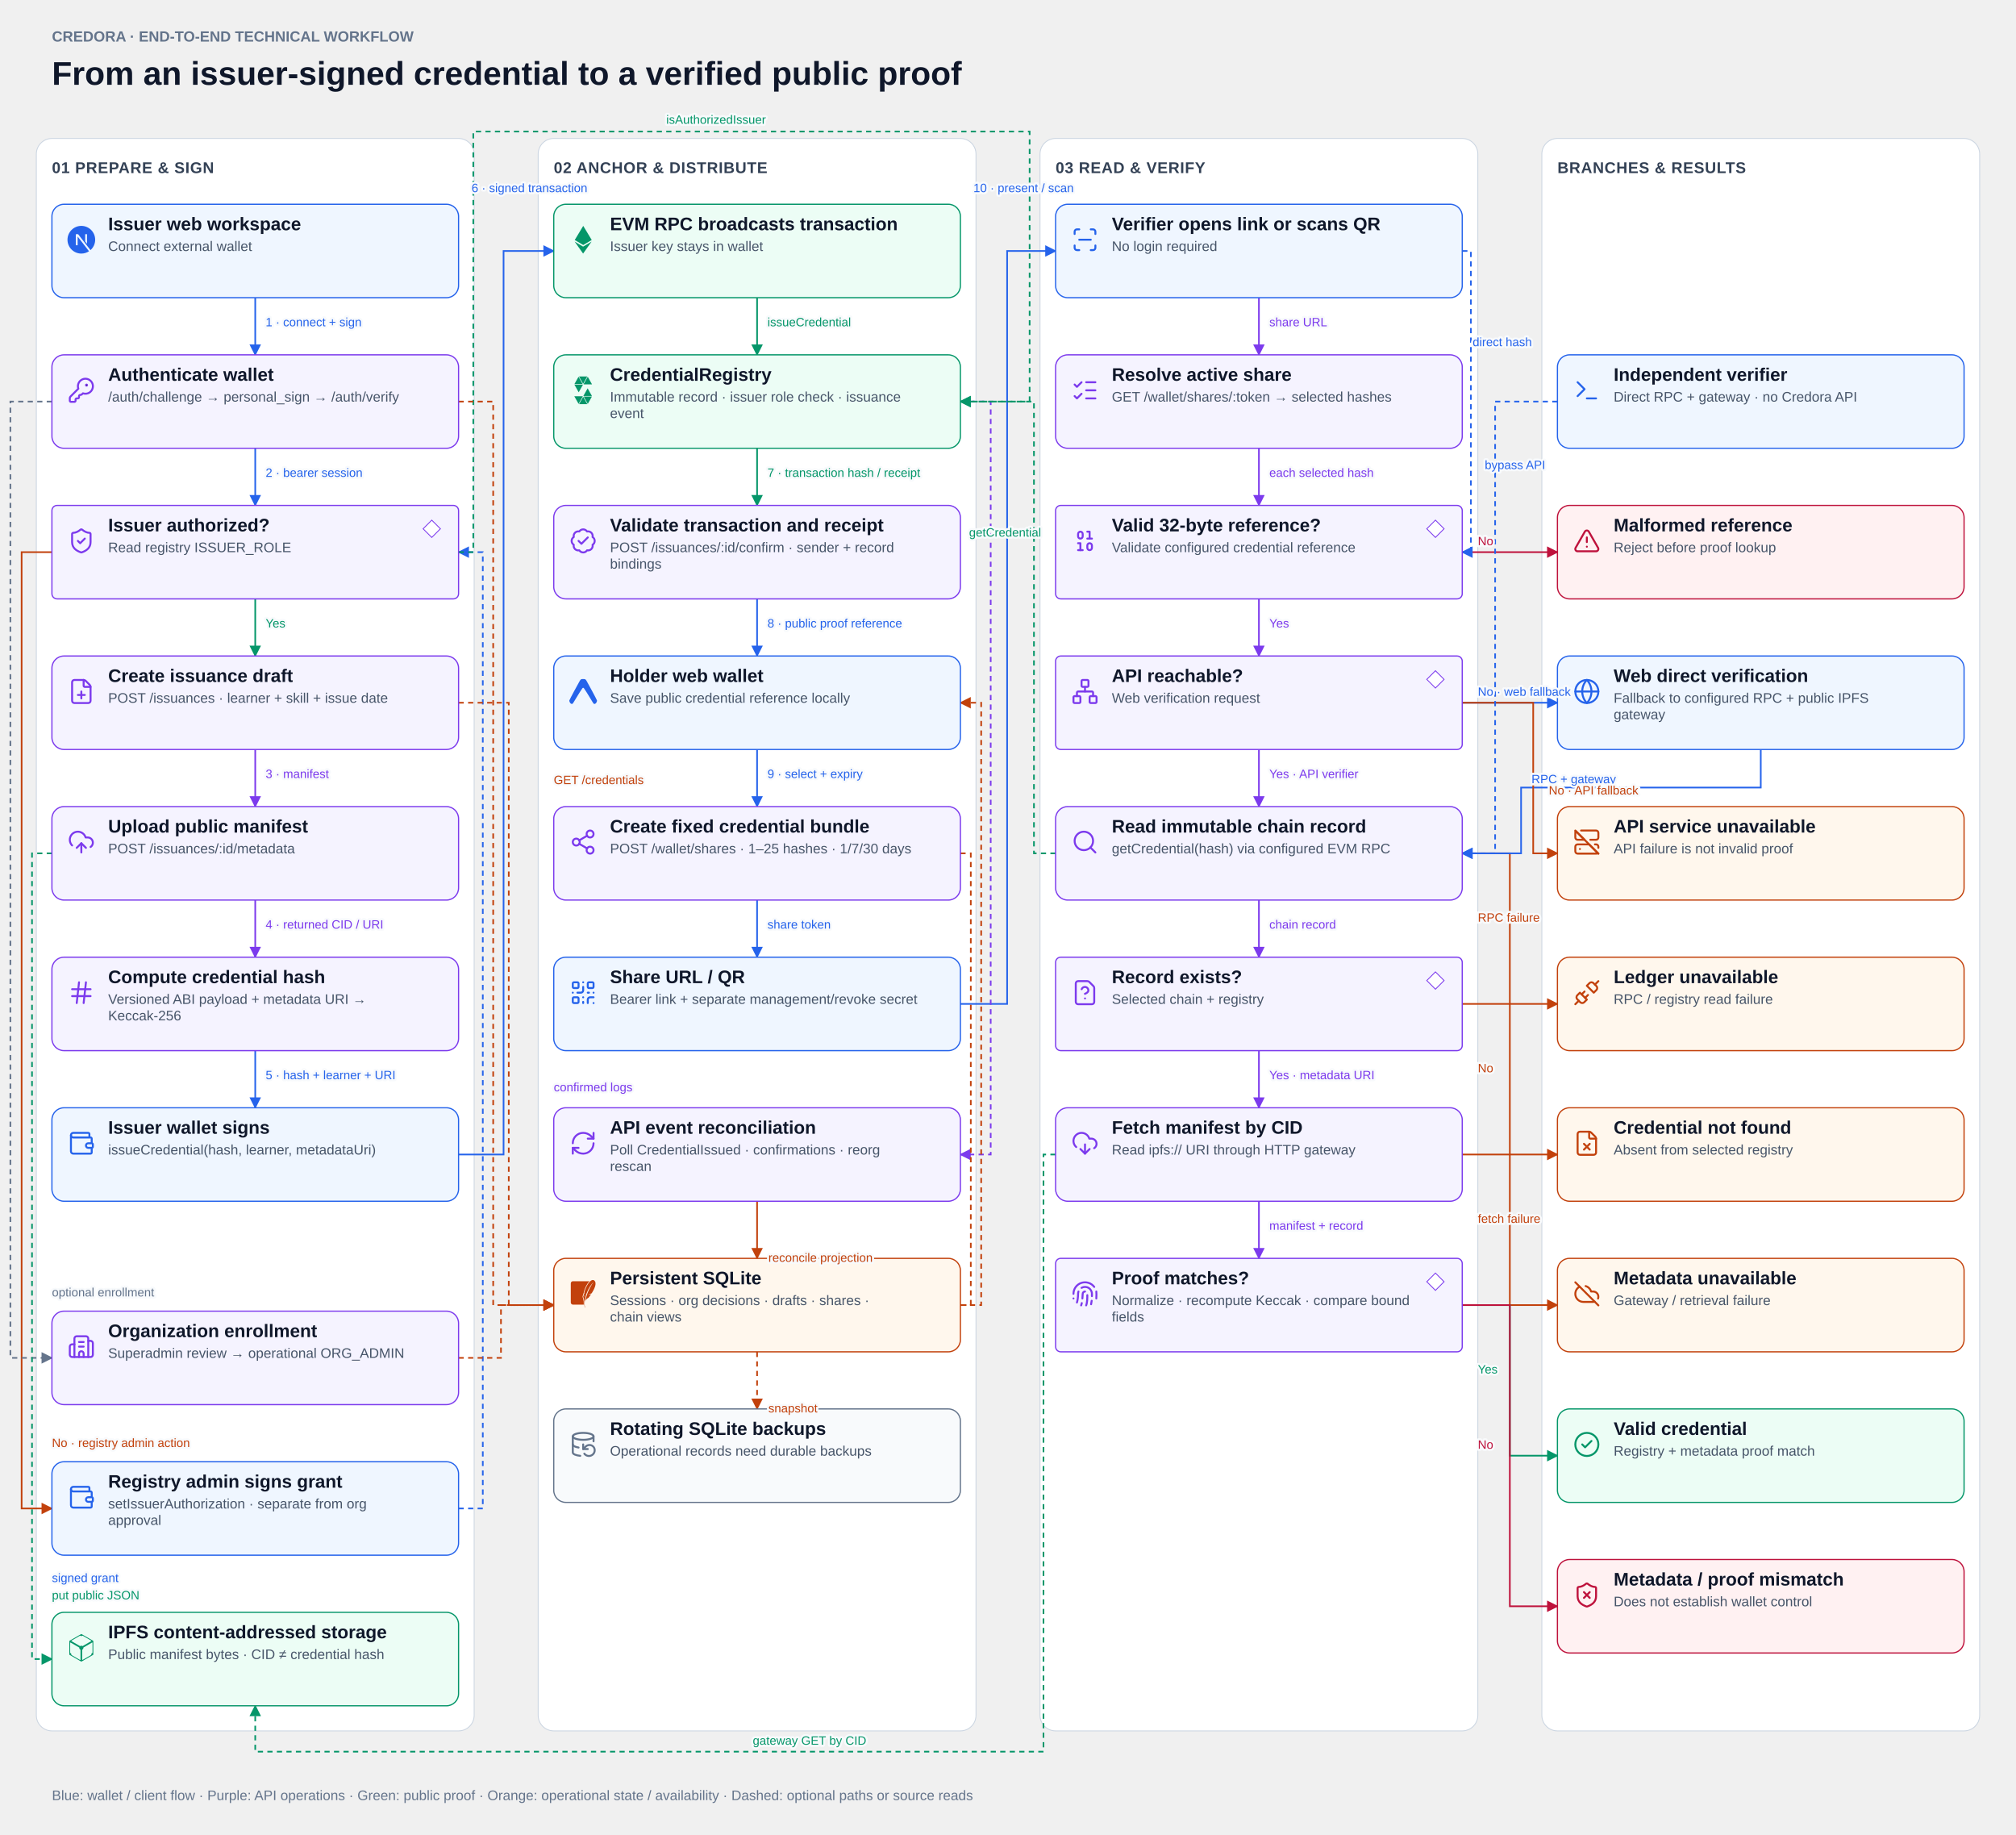
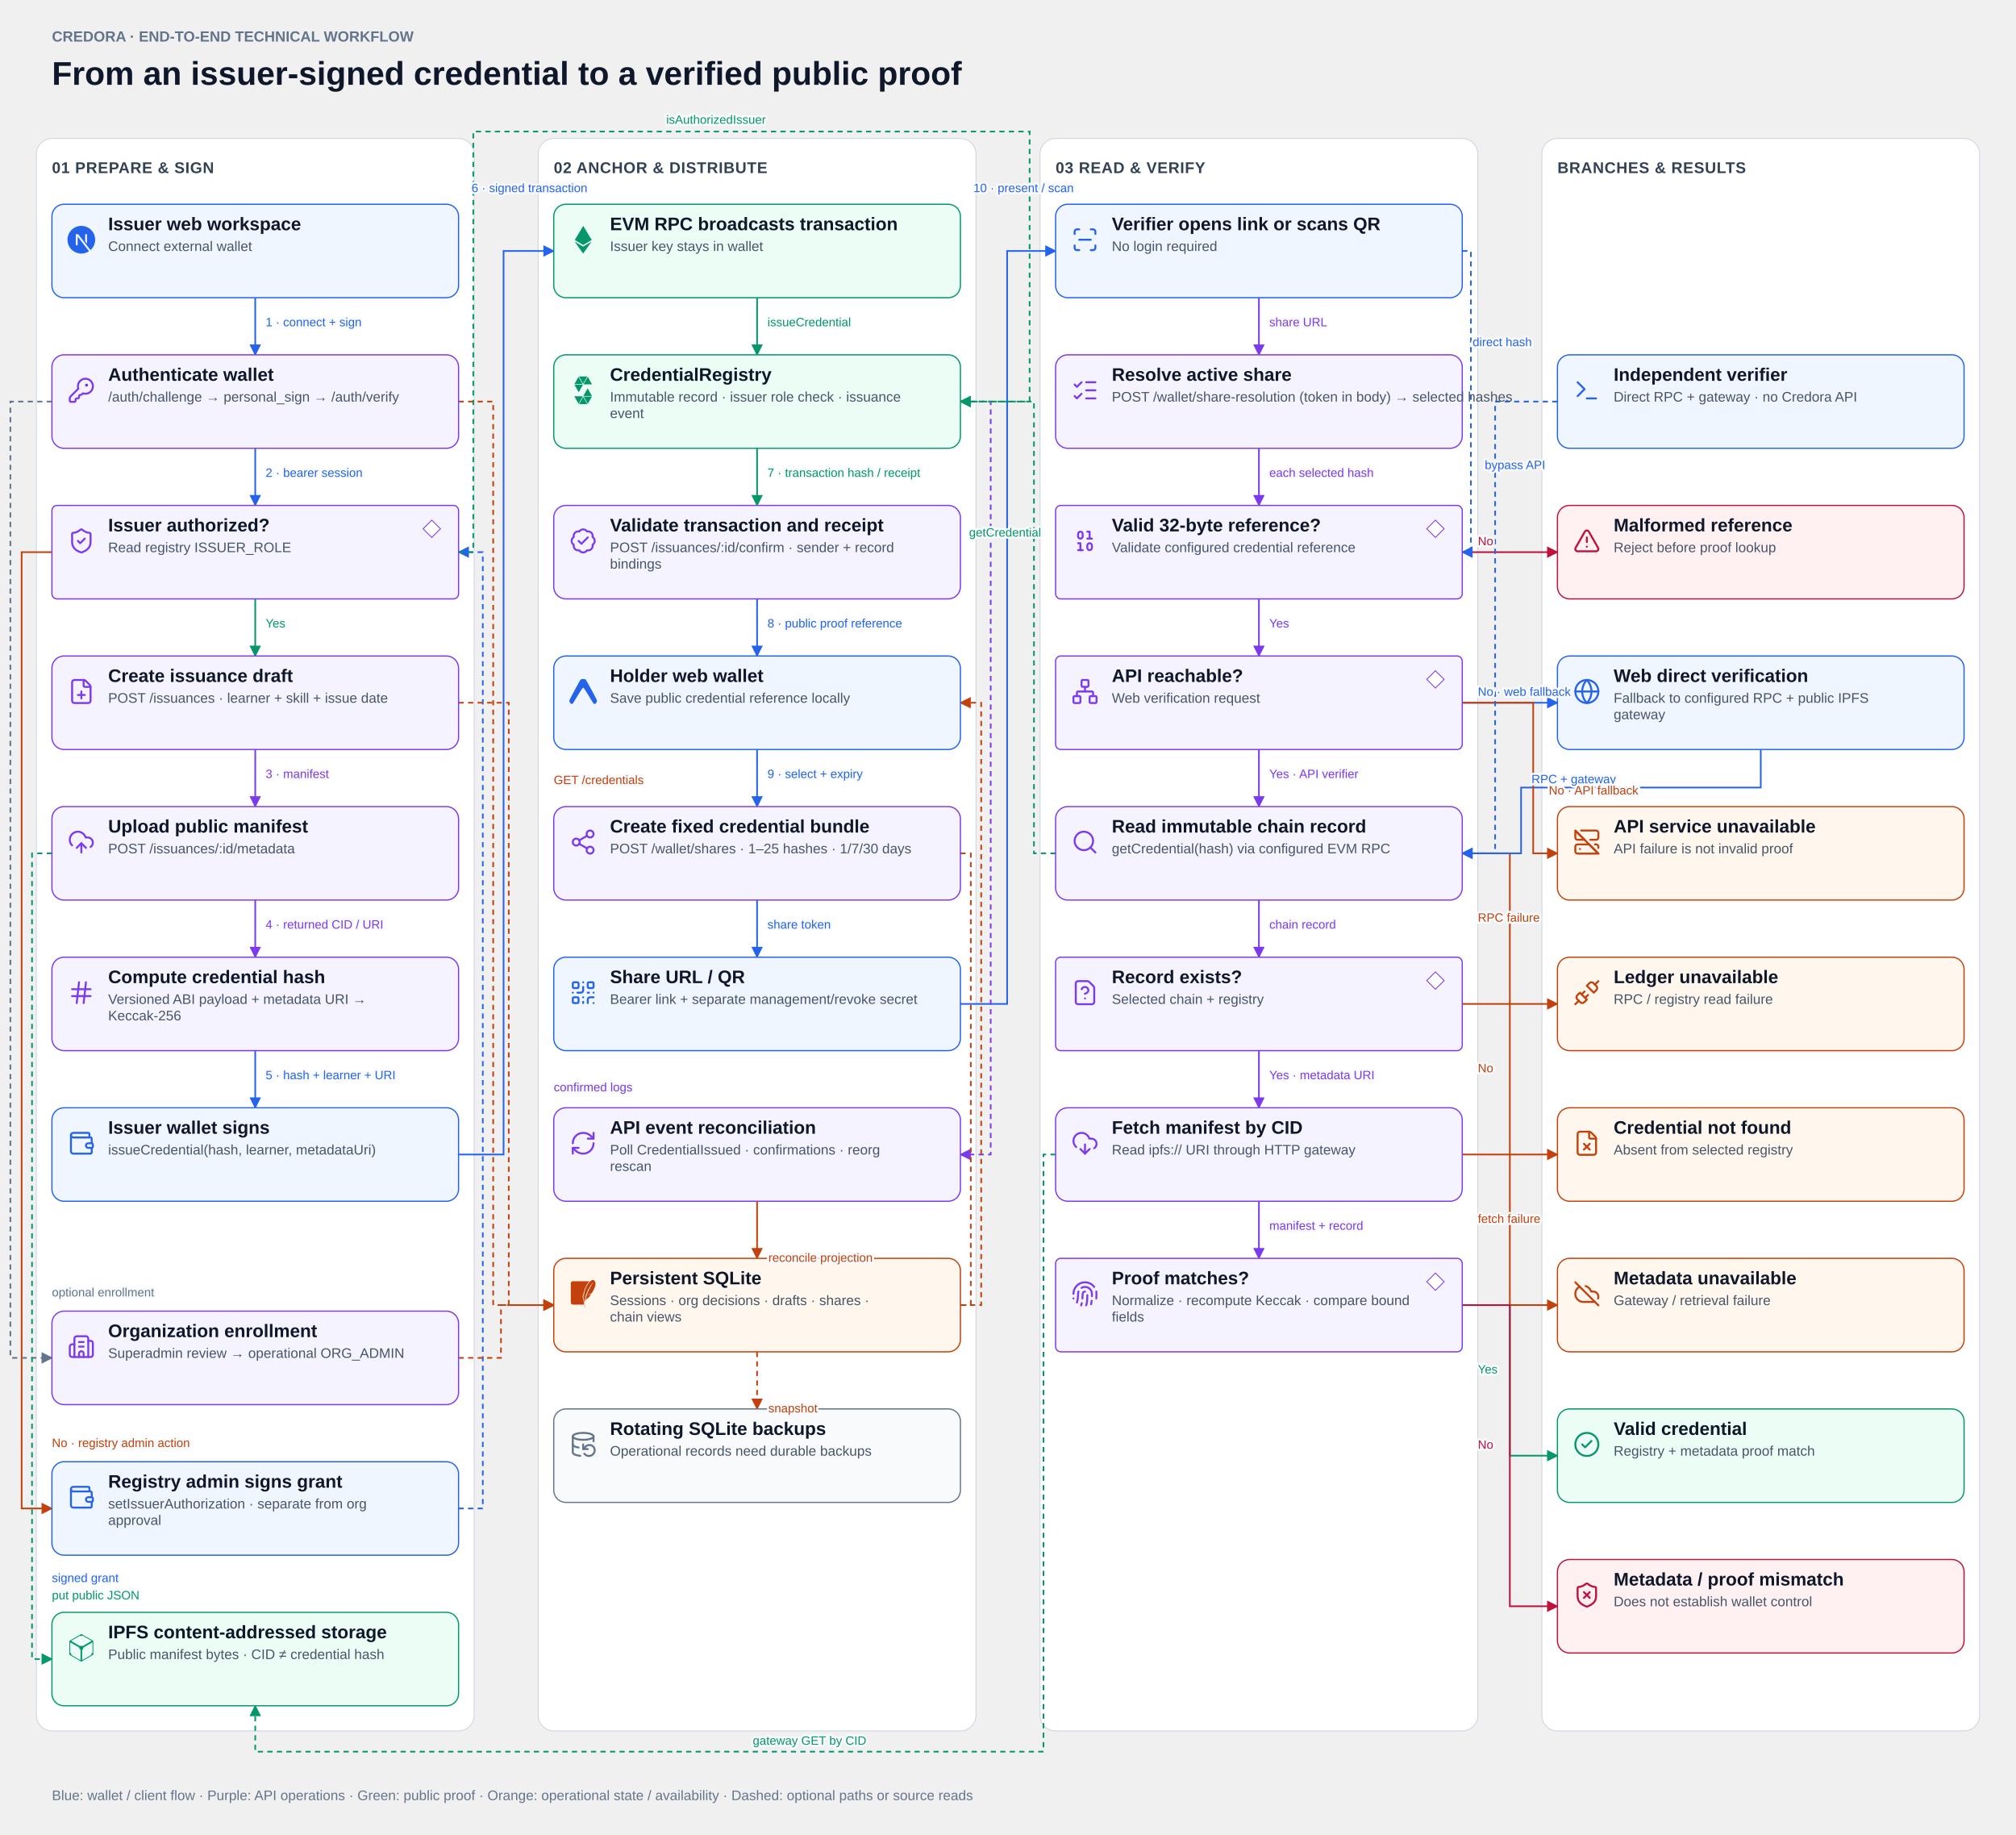
<svg xmlns="http://www.w3.org/2000/svg" width="2330" height="2120" viewBox="0 0 2330 2120">
  <defs>
    <marker id="arrow-blue" viewBox="0 0 10 10" refX="9" refY="5" markerWidth="7" markerHeight="7" orient="auto-start-reverse">
      <path d="M 0 0 L 10 5 L 0 10 z" fill="#2563EB" />
    </marker>
    <marker id="arrow-purple" viewBox="0 0 10 10" refX="9" refY="5" markerWidth="7" markerHeight="7" orient="auto-start-reverse">
      <path d="M 0 0 L 10 5 L 0 10 z" fill="#7C3AED" />
    </marker>
    <marker id="arrow-green" viewBox="0 0 10 10" refX="9" refY="5" markerWidth="7" markerHeight="7" orient="auto-start-reverse">
      <path d="M 0 0 L 10 5 L 0 10 z" fill="#059669" />
    </marker>
    <marker id="arrow-orange" viewBox="0 0 10 10" refX="9" refY="5" markerWidth="7" markerHeight="7" orient="auto-start-reverse">
      <path d="M 0 0 L 10 5 L 0 10 z" fill="#C2410C" />
    </marker>
    <marker id="arrow-red" viewBox="0 0 10 10" refX="9" refY="5" markerWidth="7" markerHeight="7" orient="auto-start-reverse">
      <path d="M 0 0 L 10 5 L 0 10 z" fill="#BE123C" />
    </marker>
    <marker id="arrow-gray" viewBox="0 0 10 10" refX="9" refY="5" markerWidth="7" markerHeight="7" orient="auto-start-reverse">
      <path d="M 0 0 L 10 5 L 0 10 z" fill="#64748B" />
    </marker>
  </defs>
  <style>text{font-family:Arial,sans-serif} .edge-label{font-size:14px;paint-order:stroke;stroke:#F8FAFC;stroke-width:5px;stroke-linejoin:round} .title{font-size:21px;font-weight:700;fill:#0F172A} .body{font-size:16px;fill:#475569} .stage{font-size:18px;font-weight:700;letter-spacing:.6px}</style>
  <text x="60" y="48" font-size="17" font-weight="700" fill="#64748B">CREDORA · END-TO-END TECHNICAL WORKFLOW</text>
  <text x="60" y="98" font-size="38" font-weight="700" fill="#0F172A">From an issuer-signed credential to a verified public proof</text>
  <rect x="42" y="160" width="506" height="1840" rx="18" fill="white" stroke="#CBD5E1" />
  <text x="60" y="200" class="stage" fill="#334155">01 PREPARE &amp; SIGN</text>
  <rect x="622" y="160" width="506" height="1840" rx="18" fill="white" stroke="#CBD5E1" />
  <text x="640" y="200" class="stage" fill="#334155">02 ANCHOR &amp; DISTRIBUTE</text>
  <rect x="1202" y="160" width="506" height="1840" rx="18" fill="white" stroke="#CBD5E1" />
  <text x="1220" y="200" class="stage" fill="#334155">03 READ &amp; VERIFY</text>
  <rect x="1782" y="160" width="506" height="1840" rx="18" fill="white" stroke="#CBD5E1" />
  <text x="1800" y="200" class="stage" fill="#334155"> BRANCHES &amp; RESULTS</text>
  <path d="M 295 344 L 295 410" fill="none" stroke="#2563EB" stroke-width="1.9" marker-end="url(#arrow-blue)" />
  <path d="M 295 518 L 295 584" fill="none" stroke="#2563EB" stroke-width="1.9" marker-end="url(#arrow-blue)" />
  <path d="M 295 692 L 295 758" fill="none" stroke="#059669" stroke-width="1.9" marker-end="url(#arrow-green)" />
  <path d="M 295 866 L 295 932" fill="none" stroke="#7C3AED" stroke-width="1.9" marker-end="url(#arrow-purple)" />
  <path d="M 295 1040 L 295 1106" fill="none" stroke="#7C3AED" stroke-width="1.9" marker-end="url(#arrow-purple)" />
  <path d="M 295 1214 L 295 1280" fill="none" stroke="#2563EB" stroke-width="1.9" marker-end="url(#arrow-blue)" />
  <path d="M 875 344 L 875 410" fill="none" stroke="#059669" stroke-width="1.9" marker-end="url(#arrow-green)" />
  <path d="M 875 518 L 875 584" fill="none" stroke="#059669" stroke-width="1.9" marker-end="url(#arrow-green)" />
  <path d="M 875 692 L 875 758" fill="none" stroke="#2563EB" stroke-width="1.9" marker-end="url(#arrow-blue)" />
  <path d="M 875 866 L 875 932" fill="none" stroke="#2563EB" stroke-width="1.9" marker-end="url(#arrow-blue)" />
  <path d="M 875 1040 L 875 1106" fill="none" stroke="#2563EB" stroke-width="1.9" marker-end="url(#arrow-blue)" />
  <path d="M 1455 344 L 1455 410" fill="none" stroke="#7C3AED" stroke-width="1.9" marker-end="url(#arrow-purple)" />
  <path d="M 1455 518 L 1455 584" fill="none" stroke="#7C3AED" stroke-width="1.9" marker-end="url(#arrow-purple)" />
  <path d="M 1455 692 L 1455 758" fill="none" stroke="#7C3AED" stroke-width="1.9" marker-end="url(#arrow-purple)" />
  <path d="M 1455 866 L 1455 932" fill="none" stroke="#7C3AED" stroke-width="1.9" marker-end="url(#arrow-purple)" />
  <path d="M 1455 1040 L 1455 1106" fill="none" stroke="#7C3AED" stroke-width="1.9" marker-end="url(#arrow-purple)" />
  <path d="M 1455 1214 L 1455 1280" fill="none" stroke="#7C3AED" stroke-width="1.9" marker-end="url(#arrow-purple)" />
  <path d="M 1455 1388 L 1455 1454" fill="none" stroke="#7C3AED" stroke-width="1.9" marker-end="url(#arrow-purple)" />
  <path d="M 530 1334 L 582 1334 L 582 290 L 640 290" fill="none" stroke="#2563EB" stroke-width="1.9" marker-end="url(#arrow-blue)" />
  <path d="M 1110 1160 L 1164 1160 L 1164 290 L 1220 290" fill="none" stroke="#2563EB" stroke-width="1.9" marker-end="url(#arrow-blue)" />
  <path d="M 1690 638 L 1745 638 L 1745 638 L 1800 638" fill="none" stroke="#BE123C" stroke-width="1.9" marker-end="url(#arrow-red)" />
  <path d="M 1690 812 L 1745 812 L 1745 812 L 1800 812" fill="none" stroke="#2563EB" stroke-width="1.9" marker-end="url(#arrow-blue)" />
  <path d="M 1690 986 L 1745 986 L 1745 1160 L 1800 1160" fill="none" stroke="#C2410C" stroke-width="1.9" marker-end="url(#arrow-orange)" />
  <path d="M 1690 1160 L 1745 1160 L 1745 1334 L 1800 1334" fill="none" stroke="#C2410C" stroke-width="1.9" marker-end="url(#arrow-orange)" />
  <path d="M 1690 1334 L 1745 1334 L 1745 1508 L 1800 1508" fill="none" stroke="#C2410C" stroke-width="1.9" marker-end="url(#arrow-orange)" />
  <path d="M 1690 1508 L 1745 1508 L 1745 1682 L 1800 1682" fill="none" stroke="#059669" stroke-width="1.9" marker-end="url(#arrow-green)" />
  <path d="M 1690 1508 L 1745 1508 L 1745 1856 L 1800 1856" fill="none" stroke="#BE123C" stroke-width="1.9" marker-end="url(#arrow-red)" />
  <path d="M 2035 866 L 2035 910 L 1758 910 L 1758 986 L 1690 986" fill="none" stroke="#2563EB" stroke-width="1.9" marker-end="url(#arrow-blue)" />
  <path d="M 1690 812 L 1772 812 L 1772 986 L 1800 986" fill="none" stroke="#C2410C" stroke-width="1.9" marker-end="url(#arrow-orange)" />
  <path d="M 1800 464 L 1728 464 L 1728 986 L 1690 986" fill="none" stroke="#2563EB" stroke-width="1.9" stroke-dasharray="6 5" marker-end="url(#arrow-blue)" />
  <path d="M 1690 290 L 1700 290 L 1700 638 L 1690 638" fill="none" stroke="#2563EB" stroke-width="1.9" stroke-dasharray="6 5" marker-end="url(#arrow-blue)" />
  <path d="M 60 638 L 25 638 L 25 1743 L 60 1743" fill="none" stroke="#C2410C" stroke-width="1.9" marker-end="url(#arrow-orange)" />
  <path d="M 530 1743 L 558 1743 L 558 638 L 530 638" fill="none" stroke="#2563EB" stroke-width="1.9" stroke-dasharray="6 5" marker-end="url(#arrow-blue)" />
  <path d="M 60 464 L 12 464 L 12 1569 L 60 1569" fill="none" stroke="#64748B" stroke-width="1.9" stroke-dasharray="6 5" marker-end="url(#arrow-gray)" />
  <path d="M 1110 464 L 1145 464 L 1145 1334 L 1110 1334" fill="none" stroke="#7C3AED" stroke-width="1.9" stroke-dasharray="6 5" marker-end="url(#arrow-purple)" />
  <path d="M 875 1388 L 875 1454" fill="none" stroke="#C2410C" stroke-width="1.9" marker-end="url(#arrow-orange)" />
  <path d="M 875 1562 L 875 1628" fill="none" stroke="#C2410C" stroke-width="1.9" stroke-dasharray="6 5" marker-end="url(#arrow-orange)" />
  <path d="M 1110 1508 L 1134 1508 L 1134 812 L 1110 812" fill="none" stroke="#C2410C" stroke-width="1.9" stroke-dasharray="6 5" marker-end="url(#arrow-orange)" />
  <path d="M 1220 986 L 1195 986 L 1195 464 L 1110 464" fill="none" stroke="#059669" stroke-width="1.9" stroke-dasharray="6 5" marker-end="url(#arrow-green)" />
  <path d="M 530 638 L 547 638 L 547 152 L 1190 152 L 1190 464 L 1110 464" fill="none" stroke="#059669" stroke-width="1.9" stroke-dasharray="6 5" marker-end="url(#arrow-green)" />
  <path d="M 60 986 L 37 986 L 37 1917 L 60 1917" fill="none" stroke="#059669" stroke-width="1.9" stroke-dasharray="6 5" marker-end="url(#arrow-green)" />
  <path d="M 1220 1334 L 1206 1334 L 1206 2024 L 295 2024 L 295 1971" fill="none" stroke="#059669" stroke-width="1.9" stroke-dasharray="6 5" marker-end="url(#arrow-green)" />
  <path d="M 530 464 L 570 464 L 570 1508 L 640 1508" fill="none" stroke="#C2410C" stroke-width="1.9" stroke-dasharray="6 5" marker-end="url(#arrow-orange)" />
  <path d="M 530 1569 L 579 1569 L 579 1508 L 640 1508" fill="none" stroke="#C2410C" stroke-width="1.9" stroke-dasharray="6 5" marker-end="url(#arrow-orange)" />
  <path d="M 530 812 L 588 812 L 588 1508 L 640 1508" fill="none" stroke="#C2410C" stroke-width="1.9" stroke-dasharray="6 5" marker-end="url(#arrow-orange)" />
  <path d="M 1110 986 L 1122 986 L 1122 1508 L 640 1508" fill="none" stroke="#C2410C" stroke-width="1.9" stroke-dasharray="6 5" marker-end="url(#arrow-orange)" />
  <rect x="60" y="236" width="470" height="108" rx="14" fill="#EFF6FF" stroke="#2563EB" stroke-width="1.4" />
  <svg x="78" y="261" width="32" height="32" viewBox="0 0 24 24" fill="none" stroke="#2563EB" stroke-width="1.7" stroke-linecap="round" stroke-linejoin="round">
    <path d="M18.665 21.978C16.758 23.255 14.465 24 12 24 5.377 24 0 18.623 0 12S5.377 0 12 0s12 5.377 12 12c0 3.583-1.574 6.801-4.067 9.001L9.219 7.2H7.2v9.596h1.615V9.251l9.85 12.727Zm-3.332-8.533 1.6 2.061V7.2h-1.6v6.245Z" fill="#2563EB" stroke="none" />
  </svg>
  <text x="125" y="266" class="title">Issuer web workspace</text>
  <text x="125" y="290" class="body">Connect external wallet</text>
  <rect x="60" y="410" width="470" height="108" rx="14" fill="#F5F3FF" stroke="#7C3AED" stroke-width="1.4" />
  <svg x="78" y="435" width="32" height="32" viewBox="0 0 24 24" fill="none" stroke="#7C3AED" stroke-width="1.7" stroke-linecap="round" stroke-linejoin="round">
    <path d="M2.586 17.414A2 2 0 0 0 2 18.828V21a1 1 0 0 0 1 1h3a1 1 0 0 0 1-1v-1a1 1 0 0 1 1-1h1a1 1 0 0 0 1-1v-1a1 1 0 0 1 1-1h.172a2 2 0 0 0 1.414-.586l.814-.814a6.5 6.5 0 1 0-4-4z" />
    <circle cx="16.5" cy="7.5" r=".5" fill="currentColor" />
  </svg>
  <text x="125" y="440" class="title">Authenticate wallet</text>
  <text x="125" y="464" class="body">/auth/challenge → personal_sign → /auth/verify</text>
  <rect x="60" y="1515" width="470" height="108" rx="14" fill="#F5F3FF" stroke="#7C3AED" stroke-width="1.4" />
  <svg x="78" y="1540" width="32" height="32" viewBox="0 0 24 24" fill="none" stroke="#7C3AED" stroke-width="1.7" stroke-linecap="round" stroke-linejoin="round">
    <path d="M10 12h4" />
    <path d="M10 8h4" />
    <path d="M14 21v-3a2 2 0 0 0-4 0v3" />
    <path d="M6 10H4a2 2 0 0 0-2 2v7a2 2 0 0 0 2 2h16a2 2 0 0 0 2-2V9a2 2 0 0 0-2-2h-2" />
    <path d="M6 21V5a2 2 0 0 1 2-2h8a2 2 0 0 1 2 2v16" />
  </svg>
  <text x="125" y="1545" class="title">Organization enrollment</text>
  <text x="125" y="1569" class="body">Superadmin review → operational ORG_ADMIN</text>
  <rect x="60" y="584" width="470" height="108" rx="6" fill="#F5F3FF" stroke="#7C3AED" stroke-width="1.4" />
  <path d="M 499 601 l 10 10 l -10 10 l -10 -10 z" fill="white" stroke="#7C3AED" />
  <svg x="78" y="609" width="32" height="32" viewBox="0 0 24 24" fill="none" stroke="#7C3AED" stroke-width="1.7" stroke-linecap="round" stroke-linejoin="round">
    <path d="M20 13c0 5-3.5 7.5-7.66 8.95a1 1 0 0 1-.67-.01C7.5 20.5 4 18 4 13V6a1 1 0 0 1 1-1c2 0 4.5-1.2 6.24-2.72a1.17 1.17 0 0 1 1.52 0C14.51 3.81 17 5 19 5a1 1 0 0 1 1 1z" />
    <path d="m9 12 2 2 4-4" />
  </svg>
  <text x="125" y="614" class="title">Issuer authorized?</text>
  <text x="125" y="638" class="body">Read registry ISSUER_ROLE</text>
  <rect x="60" y="1689" width="470" height="108" rx="14" fill="#EFF6FF" stroke="#2563EB" stroke-width="1.4" />
  <svg x="78" y="1714" width="32" height="32" viewBox="0 0 24 24" fill="none" stroke="#2563EB" stroke-width="1.7" stroke-linecap="round" stroke-linejoin="round">
    <path d="M19 7V4a1 1 0 0 0-1-1H5a2 2 0 0 0 0 4h15a1 1 0 0 1 1 1v4h-3a2 2 0 0 0 0 4h3a1 1 0 0 0 1-1v-2a1 1 0 0 0-1-1" />
    <path d="M3 5v14a2 2 0 0 0 2 2h15a1 1 0 0 0 1-1v-4" />
  </svg>
  <text x="125" y="1719" class="title">Registry admin signs grant</text>
  <text x="125" y="1743" class="body">setIssuerAuthorization · separate from org</text>
  <text x="125" y="1762" class="body">approval</text>
  <rect x="60" y="758" width="470" height="108" rx="14" fill="#F5F3FF" stroke="#7C3AED" stroke-width="1.4" />
  <svg x="78" y="783" width="32" height="32" viewBox="0 0 24 24" fill="none" stroke="#7C3AED" stroke-width="1.7" stroke-linecap="round" stroke-linejoin="round">
    <path d="M6 22a2 2 0 0 1-2-2V4a2 2 0 0 1 2-2h8a2.4 2.4 0 0 1 1.704.706l3.588 3.588A2.4 2.4 0 0 1 20 8v12a2 2 0 0 1-2 2z" />
    <path d="M14 2v5a1 1 0 0 0 1 1h5" />
    <path d="M9 15h6" />
    <path d="M12 18v-6" />
  </svg>
  <text x="125" y="788" class="title">Create issuance draft</text>
  <text x="125" y="812" class="body">POST /issuances · learner + skill + issue date</text>
  <rect x="60" y="932" width="470" height="108" rx="14" fill="#F5F3FF" stroke="#7C3AED" stroke-width="1.4" />
  <svg x="78" y="957" width="32" height="32" viewBox="0 0 24 24" fill="none" stroke="#7C3AED" stroke-width="1.7" stroke-linecap="round" stroke-linejoin="round">
    <path d="M12 13v8" />
    <path d="M4 14.899A7 7 0 1 1 15.71 8h1.79a4.5 4.5 0 0 1 2.5 8.242" />
    <path d="m8 17 4-4 4 4" />
  </svg>
  <text x="125" y="962" class="title">Upload public manifest</text>
  <text x="125" y="986" class="body">POST /issuances/:id/metadata</text>
  <rect x="60" y="1106" width="470" height="108" rx="14" fill="#F5F3FF" stroke="#7C3AED" stroke-width="1.4" />
  <svg x="78" y="1131" width="32" height="32" viewBox="0 0 24 24" fill="none" stroke="#7C3AED" stroke-width="1.7" stroke-linecap="round" stroke-linejoin="round">
    <line x1="4" x2="20" y1="9" y2="9" />
    <line x1="4" x2="20" y1="15" y2="15" />
    <line x1="10" x2="8" y1="3" y2="21" />
    <line x1="16" x2="14" y1="3" y2="21" />
  </svg>
  <text x="125" y="1136" class="title">Compute credential hash</text>
  <text x="125" y="1160" class="body">Versioned ABI payload + metadata URI →</text>
  <text x="125" y="1179" class="body">Keccak-256</text>
  <rect x="60" y="1280" width="470" height="108" rx="14" fill="#EFF6FF" stroke="#2563EB" stroke-width="1.4" />
  <svg x="78" y="1305" width="32" height="32" viewBox="0 0 24 24" fill="none" stroke="#2563EB" stroke-width="1.7" stroke-linecap="round" stroke-linejoin="round">
    <path d="M19 7V4a1 1 0 0 0-1-1H5a2 2 0 0 0 0 4h15a1 1 0 0 1 1 1v4h-3a2 2 0 0 0 0 4h3a1 1 0 0 0 1-1v-2a1 1 0 0 0-1-1" />
    <path d="M3 5v14a2 2 0 0 0 2 2h15a1 1 0 0 0 1-1v-4" />
  </svg>
  <text x="125" y="1310" class="title">Issuer wallet signs</text>
  <text x="125" y="1334" class="body">issueCredential(hash, learner, metadataUri)</text>
  <rect x="640" y="236" width="470" height="108" rx="14" fill="#ECFDF5" stroke="#059669" stroke-width="1.4" />
  <svg x="658" y="261" width="32" height="32" viewBox="0 0 24 24" fill="none" stroke="#059669" stroke-width="1.7" stroke-linecap="round" stroke-linejoin="round">
    <path d="M11.944 17.97L4.58 13.62 11.943 24l7.37-10.38-7.372 4.35h.003zM12.056 0L4.69 12.223l7.365 4.354 7.365-4.35L12.056 0z" fill="#059669" stroke="none" />
  </svg>
  <text x="705" y="266" class="title">EVM RPC broadcasts transaction</text>
  <text x="705" y="290" class="body">Issuer key stays in wallet</text>
  <rect x="640" y="410" width="470" height="108" rx="14" fill="#ECFDF5" stroke="#059669" stroke-width="1.4" />
  <svg x="658" y="435" width="32" height="32" viewBox="0 0 24 24" fill="none" stroke="#059669" stroke-width="1.7" stroke-linecap="round" stroke-linejoin="round">
    <path d="M4.409 6.608L7.981.255l3.572 6.353H4.409zM8.411 0l3.569 6.348L15.552 0H8.411zm4.036 17.392l3.572 6.354 3.575-6.354h-7.147zm-.608-10.284h-7.43l3.715 6.605 3.715-6.605zm.428-.25h7.428L15.982.255l-3.715 6.603zM15.589 24l-3.569-6.349L8.448 24h7.141zm-3.856-6.858H4.306l3.712 6.603 3.715-6.603zm.428-.25h7.433l-3.718-6.605-3.715 6.605z" fill="#059669" stroke="none" />
  </svg>
  <text x="705" y="440" class="title">CredentialRegistry</text>
  <text x="705" y="464" class="body">Immutable record · issuer role check · issuance</text>
  <text x="705" y="483" class="body">event</text>
  <rect x="640" y="584" width="470" height="108" rx="14" fill="#F5F3FF" stroke="#7C3AED" stroke-width="1.4" />
  <svg x="658" y="609" width="32" height="32" viewBox="0 0 24 24" fill="none" stroke="#7C3AED" stroke-width="1.7" stroke-linecap="round" stroke-linejoin="round">
    <path d="M3.85 8.62a4 4 0 0 1 4.78-4.77 4 4 0 0 1 6.74 0 4 4 0 0 1 4.78 4.78 4 4 0 0 1 0 6.74 4 4 0 0 1-4.77 4.78 4 4 0 0 1-6.75 0 4 4 0 0 1-4.78-4.77 4 4 0 0 1 0-6.76Z" />
    <path d="m16 9-5.5 5.5L8 12" />
  </svg>
  <text x="705" y="614" class="title">Validate transaction and receipt</text>
  <text x="705" y="638" class="body">POST /issuances/:id/confirm · sender + record</text>
  <text x="705" y="657" class="body">bindings</text>
  <rect x="640" y="1280" width="470" height="108" rx="14" fill="#F5F3FF" stroke="#7C3AED" stroke-width="1.4" />
  <svg x="658" y="1305" width="32" height="32" viewBox="0 0 24 24" fill="none" stroke="#7C3AED" stroke-width="1.7" stroke-linecap="round" stroke-linejoin="round">
    <path d="M3 12a9 9 0 0 1 9-9 9.75 9.75 0 0 1 6.74 2.74L21 8" />
    <path d="M21 3v5h-5" />
    <path d="M21 12a9 9 0 0 1-9 9 9.75 9.75 0 0 1-6.74-2.74L3 16" />
    <path d="M8 16H3v5" />
  </svg>
  <text x="705" y="1310" class="title">API event reconciliation</text>
  <text x="705" y="1334" class="body">Poll CredentialIssued · confirmations · reorg</text>
  <text x="705" y="1353" class="body">rescan</text>
  <rect x="640" y="758" width="470" height="108" rx="14" fill="#EFF6FF" stroke="#2563EB" stroke-width="1.4" />
  <svg x="658" y="783" width="32" height="32" viewBox="0 0 24 24" fill="none" stroke="#2563EB" stroke-width="1.7" stroke-linecap="round" stroke-linejoin="round">
    <path d="M0 20.084c.043.53.23 1.063.718 1.778.58.849 1.576 1.315 2.303.567.49-.505 5.794-9.776 8.35-13.29a.761.761 0 011.248 0c2.556 3.514 7.86 12.785 8.35 13.29.727.748 1.723.282 2.303-.567.57-.835.728-1.42.728-2.046 0-.426-8.26-15.798-9.092-17.078-.8-1.23-1.044-1.498-2.397-1.542h-1.032c-1.353.044-1.597.311-2.398 1.542C8.267 3.991.33 18.758 0 19.77Z" fill="#2563EB" stroke="none" />
  </svg>
  <text x="705" y="788" class="title">Holder web wallet</text>
  <text x="705" y="812" class="body">Save public credential reference locally</text>
  <rect x="640" y="932" width="470" height="108" rx="14" fill="#F5F3FF" stroke="#7C3AED" stroke-width="1.4" />
  <svg x="658" y="957" width="32" height="32" viewBox="0 0 24 24" fill="none" stroke="#7C3AED" stroke-width="1.7" stroke-linecap="round" stroke-linejoin="round">
    <circle cx="18" cy="5" r="3" />
    <circle cx="6" cy="12" r="3" />
    <circle cx="18" cy="19" r="3" />
    <line x1="8.59" x2="15.42" y1="13.51" y2="17.49" />
    <line x1="15.41" x2="8.59" y1="6.51" y2="10.49" />
  </svg>
  <text x="705" y="962" class="title">Create fixed credential bundle</text>
  <text x="705" y="986" class="body">POST /wallet/shares · 1–25 hashes · 1/7/30 days</text>
  <rect x="640" y="1106" width="470" height="108" rx="14" fill="#EFF6FF" stroke="#2563EB" stroke-width="1.4" />
  <svg x="658" y="1131" width="32" height="32" viewBox="0 0 24 24" fill="none" stroke="#2563EB" stroke-width="1.7" stroke-linecap="round" stroke-linejoin="round">
    <rect width="5" height="5" x="3" y="3" rx="1" />
    <rect width="5" height="5" x="16" y="3" rx="1" />
    <rect width="5" height="5" x="3" y="16" rx="1" />
    <path d="M21 16h-3a2 2 0 0 0-2 2v3" />
    <path d="M21 21v.01" />
    <path d="M12 7v3a2 2 0 0 1-2 2H7" />
    <path d="M3 12h.01" />
    <path d="M12 3h.01" />
    <path d="M12 16v.01" />
    <path d="M16 12h1" />
    <path d="M21 12v.01" />
    <path d="M12 21v-1" />
  </svg>
  <text x="705" y="1136" class="title">Share URL / QR</text>
  <text x="705" y="1160" class="body">Bearer link + separate management/revoke secret</text>
  <rect x="1220" y="236" width="470" height="108" rx="14" fill="#EFF6FF" stroke="#2563EB" stroke-width="1.4" />
  <svg x="1238" y="261" width="32" height="32" viewBox="0 0 24 24" fill="none" stroke="#2563EB" stroke-width="1.7" stroke-linecap="round" stroke-linejoin="round">
    <path d="M3 7V5a2 2 0 0 1 2-2h2" />
    <path d="M17 3h2a2 2 0 0 1 2 2v2" />
    <path d="M21 17v2a2 2 0 0 1-2 2h-2" />
    <path d="M7 21H5a2 2 0 0 1-2-2v-2" />
    <path d="M7 12h10" />
  </svg>
  <text x="1285" y="266" class="title">Verifier opens link or scans QR</text>
  <text x="1285" y="290" class="body">No login required</text>
  <rect x="1220" y="410" width="470" height="108" rx="14" fill="#F5F3FF" stroke="#7C3AED" stroke-width="1.4" />
  <svg x="1238" y="435" width="32" height="32" viewBox="0 0 24 24" fill="none" stroke="#7C3AED" stroke-width="1.7" stroke-linecap="round" stroke-linejoin="round">
    <path d="M13 5h8" />
    <path d="M13 12h8" />
    <path d="M13 19h8" />
    <path d="m3 17 2 2 4-4" />
    <path d="m3 7 2 2 4-4" />
  </svg>
  <text x="1285" y="440" class="title">Resolve active share</text>
-   <text x="1285" y="464" class="body">GET /wallet/shares/:token → selected hashes</text>
+   <text x="1285" y="464" class="body">POST /wallet/share-resolution (token in body) → selected hashes</text>
  <rect x="1220" y="584" width="470" height="108" rx="6" fill="#F5F3FF" stroke="#7C3AED" stroke-width="1.4" />
  <path d="M 1659 601 l 10 10 l -10 10 l -10 -10 z" fill="white" stroke="#7C3AED" />
  <svg x="1238" y="609" width="32" height="32" viewBox="0 0 24 24" fill="none" stroke="#7C3AED" stroke-width="1.7" stroke-linecap="round" stroke-linejoin="round">
    <rect x="14" y="14" width="4" height="6" rx="2" />
    <rect x="6" y="4" width="4" height="6" rx="2" />
    <path d="M6 20h4" />
    <path d="M14 10h4" />
    <path d="M6 14h2v6" />
    <path d="M14 4h2v6" />
  </svg>
  <text x="1285" y="614" class="title">Valid 32-byte reference?</text>
  <text x="1285" y="638" class="body">Validate configured credential reference</text>
  <rect x="1220" y="758" width="470" height="108" rx="6" fill="#F5F3FF" stroke="#7C3AED" stroke-width="1.4" />
  <path d="M 1659 775 l 10 10 l -10 10 l -10 -10 z" fill="white" stroke="#7C3AED" />
  <svg x="1238" y="783" width="32" height="32" viewBox="0 0 24 24" fill="none" stroke="#7C3AED" stroke-width="1.7" stroke-linecap="round" stroke-linejoin="round">
    <rect x="16" y="16" width="6" height="6" rx="1" />
    <rect x="2" y="16" width="6" height="6" rx="1" />
    <rect x="9" y="2" width="6" height="6" rx="1" />
    <path d="M5 16v-3a1 1 0 0 1 1-1h12a1 1 0 0 1 1 1v3" />
    <path d="M12 12V8" />
  </svg>
  <text x="1285" y="788" class="title">API reachable?</text>
  <text x="1285" y="812" class="body">Web verification request</text>
  <rect x="1800" y="758" width="470" height="108" rx="14" fill="#EFF6FF" stroke="#2563EB" stroke-width="1.4" />
  <svg x="1818" y="783" width="32" height="32" viewBox="0 0 24 24" fill="none" stroke="#2563EB" stroke-width="1.7" stroke-linecap="round" stroke-linejoin="round">
    <circle cx="12" cy="12" r="10" />
    <path d="M12 2a14.5 14.5 0 0 0 0 20 14.5 14.5 0 0 0 0-20" />
    <path d="M2 12h20" />
  </svg>
  <text x="1865" y="788" class="title">Web direct verification</text>
  <text x="1865" y="812" class="body">Fallback to configured RPC + public IPFS</text>
  <text x="1865" y="831" class="body">gateway</text>
  <rect x="1220" y="932" width="470" height="108" rx="14" fill="#F5F3FF" stroke="#7C3AED" stroke-width="1.4" />
  <svg x="1238" y="957" width="32" height="32" viewBox="0 0 24 24" fill="none" stroke="#7C3AED" stroke-width="1.7" stroke-linecap="round" stroke-linejoin="round">
    <path d="m21 21-4.34-4.34" />
    <circle cx="11" cy="11" r="8" />
  </svg>
  <text x="1285" y="962" class="title">Read immutable chain record</text>
  <text x="1285" y="986" class="body">getCredential(hash) via configured EVM RPC</text>
  <rect x="1220" y="1106" width="470" height="108" rx="6" fill="#F5F3FF" stroke="#7C3AED" stroke-width="1.4" />
  <path d="M 1659 1123 l 10 10 l -10 10 l -10 -10 z" fill="white" stroke="#7C3AED" />
  <svg x="1238" y="1131" width="32" height="32" viewBox="0 0 24 24" fill="none" stroke="#7C3AED" stroke-width="1.7" stroke-linecap="round" stroke-linejoin="round">
    <path d="M6 22a2 2 0 0 1-2-2V4a2 2 0 0 1 2-2h8a2.4 2.4 0 0 1 1.704.706l3.588 3.588A2.4 2.4 0 0 1 20 8v12a2 2 0 0 1-2 2z" />
    <path d="M12 17h.01" />
    <path d="M9.1 9a3 3 0 0 1 5.82 1c0 2-3 3-3 3" />
  </svg>
  <text x="1285" y="1136" class="title">Record exists?</text>
  <text x="1285" y="1160" class="body">Selected chain + registry</text>
  <rect x="1220" y="1280" width="470" height="108" rx="14" fill="#F5F3FF" stroke="#7C3AED" stroke-width="1.4" />
  <svg x="1238" y="1305" width="32" height="32" viewBox="0 0 24 24" fill="none" stroke="#7C3AED" stroke-width="1.7" stroke-linecap="round" stroke-linejoin="round">
    <path d="M12 13v8l-4-4" />
    <path d="m12 21 4-4" />
    <path d="M4.393 15.269A7 7 0 1 1 15.71 8h1.79a4.5 4.5 0 0 1 2.436 8.284" />
  </svg>
  <text x="1285" y="1310" class="title">Fetch manifest by CID</text>
  <text x="1285" y="1334" class="body">Read ipfs:// URI through HTTP gateway</text>
  <rect x="1220" y="1454" width="470" height="108" rx="6" fill="#F5F3FF" stroke="#7C3AED" stroke-width="1.4" />
  <path d="M 1659 1471 l 10 10 l -10 10 l -10 -10 z" fill="white" stroke="#7C3AED" />
  <svg x="1238" y="1479" width="32" height="32" viewBox="0 0 24 24" fill="none" stroke="#7C3AED" stroke-width="1.7" stroke-linecap="round" stroke-linejoin="round">
    <path d="M12 10a2 2 0 0 0-2 2c0 1.02-.1 2.51-.26 4" />
    <path d="M14 13.12c0 2.38 0 6.38-1 8.88" />
    <path d="M17.29 21.02c.12-.6.43-2.3.5-3.02" />
    <path d="M2 12a10 10 0 0 1 18-6" />
    <path d="M2 16h.01" />
    <path d="M21.8 16c.2-2 .131-5.354 0-6" />
    <path d="M5 19.5C5.5 18 6 15 6 12a6 6 0 0 1 .34-2" />
    <path d="M8.65 22c.21-.66.45-1.32.57-2" />
    <path d="M9 6.8a6 6 0 0 1 9 5.2v2" />
  </svg>
  <text x="1285" y="1484" class="title">Proof matches?</text>
  <text x="1285" y="1508" class="body">Normalize · recompute Keccak · compare bound</text>
  <text x="1285" y="1527" class="body">fields</text>
  <rect x="1800" y="1628" width="470" height="108" rx="14" fill="#ECFDF5" stroke="#059669" stroke-width="1.4" />
  <svg x="1818" y="1653" width="32" height="32" viewBox="0 0 24 24" fill="none" stroke="#059669" stroke-width="1.7" stroke-linecap="round" stroke-linejoin="round">
    <circle cx="12" cy="12" r="10" />
    <path d="m16 9-5.5 5.5L8 12" />
  </svg>
  <text x="1865" y="1658" class="title">Valid credential</text>
  <text x="1865" y="1682" class="body">Registry + metadata proof match</text>
  <rect x="1800" y="1802" width="470" height="108" rx="14" fill="#FFF1F2" stroke="#BE123C" stroke-width="1.4" />
  <svg x="1818" y="1827" width="32" height="32" viewBox="0 0 24 24" fill="none" stroke="#BE123C" stroke-width="1.7" stroke-linecap="round" stroke-linejoin="round">
    <path d="M20 13c0 5-3.5 7.5-7.66 8.95a1 1 0 0 1-.67-.01C7.5 20.5 4 18 4 13V6a1 1 0 0 1 1-1c2 0 4.5-1.2 6.24-2.72a1.17 1.17 0 0 1 1.52 0C14.51 3.81 17 5 19 5a1 1 0 0 1 1 1z" />
    <path d="m14.5 9.5-5 5" />
    <path d="m9.5 9.5 5 5" />
  </svg>
  <text x="1865" y="1832" class="title">Metadata / proof mismatch</text>
  <text x="1865" y="1856" class="body">Does not establish wallet control</text>
  <rect x="1800" y="1280" width="470" height="108" rx="14" fill="#FFF7ED" stroke="#C2410C" stroke-width="1.4" />
  <svg x="1818" y="1305" width="32" height="32" viewBox="0 0 24 24" fill="none" stroke="#C2410C" stroke-width="1.7" stroke-linecap="round" stroke-linejoin="round">
    <path d="M6 22a2 2 0 0 1-2-2V4a2 2 0 0 1 2-2h8a2.4 2.4 0 0 1 1.704.706l3.588 3.588A2.4 2.4 0 0 1 20 8v12a2 2 0 0 1-2 2z" />
    <path d="M14 2v5a1 1 0 0 0 1 1h5" />
    <path d="m14.5 12.5-5 5" />
    <path d="m9.5 12.5 5 5" />
  </svg>
  <text x="1865" y="1310" class="title">Credential not found</text>
  <text x="1865" y="1334" class="body">Absent from selected registry</text>
  <rect x="1800" y="584" width="470" height="108" rx="14" fill="#FFF1F2" stroke="#BE123C" stroke-width="1.4" />
  <svg x="1818" y="609" width="32" height="32" viewBox="0 0 24 24" fill="none" stroke="#BE123C" stroke-width="1.7" stroke-linecap="round" stroke-linejoin="round">
    <path d="m21.73 18-8-14a2 2 0 0 0-3.48 0l-8 14A2 2 0 0 0 4 21h16a2 2 0 0 0 1.73-3" />
    <path d="M12 9v4" />
    <path d="M12 17h.01" />
  </svg>
  <text x="1865" y="614" class="title">Malformed reference</text>
  <text x="1865" y="638" class="body">Reject before proof lookup</text>
  <rect x="1800" y="1106" width="470" height="108" rx="14" fill="#FFF7ED" stroke="#C2410C" stroke-width="1.4" />
  <svg x="1818" y="1131" width="32" height="32" viewBox="0 0 24 24" fill="none" stroke="#C2410C" stroke-width="1.7" stroke-linecap="round" stroke-linejoin="round">
    <path d="m19 5 3-3" />
    <path d="m2 22 3-3" />
    <path d="M6.3 20.3a2.4 2.4 0 0 0 3.4 0L12 18l-6-6-2.3 2.3a2.4 2.4 0 0 0 0 3.4Z" />
    <path d="M7.5 13.5 10 11" />
    <path d="M10.5 16.5 13 14" />
    <path d="m12 6 6 6 2.3-2.3a2.4 2.4 0 0 0 0-3.4l-2.6-2.6a2.4 2.4 0 0 0-3.4 0Z" />
  </svg>
  <text x="1865" y="1136" class="title">Ledger unavailable</text>
  <text x="1865" y="1160" class="body">RPC / registry read failure</text>
  <rect x="1800" y="1454" width="470" height="108" rx="14" fill="#FFF7ED" stroke="#C2410C" stroke-width="1.4" />
  <svg x="1818" y="1479" width="32" height="32" viewBox="0 0 24 24" fill="none" stroke="#C2410C" stroke-width="1.7" stroke-linecap="round" stroke-linejoin="round">
    <path d="M10.94 5.274A7 7 0 0 1 15.71 10h1.79a4.5 4.5 0 0 1 4.222 6.057" />
    <path d="M18.796 18.81A4.5 4.5 0 0 1 17.5 19H9A7 7 0 0 1 5.79 5.78" />
    <path d="m2 2 20 20" />
  </svg>
  <text x="1865" y="1484" class="title">Metadata unavailable</text>
  <text x="1865" y="1508" class="body">Gateway / retrieval failure</text>
  <rect x="1800" y="932" width="470" height="108" rx="14" fill="#FFF7ED" stroke="#C2410C" stroke-width="1.4" />
  <svg x="1818" y="957" width="32" height="32" viewBox="0 0 24 24" fill="none" stroke="#C2410C" stroke-width="1.7" stroke-linecap="round" stroke-linejoin="round">
    <path d="M7 2h13a2 2 0 0 1 2 2v4a2 2 0 0 1-2 2h-5" />
    <path d="M10 10 2.5 2.5C2 2 2 2.5 2 5v3a2 2 0 0 0 2 2h6z" />
    <path d="M22 17v-1a2 2 0 0 0-2-2h-1" />
    <path d="M4 14a2 2 0 0 0-2 2v4a2 2 0 0 0 2 2h16.5l1-.5.5.5-8-8H4z" />
    <path d="M6 18h.01" />
    <path d="m2 2 20 20" />
  </svg>
  <text x="1865" y="962" class="title">API service unavailable</text>
  <text x="1865" y="986" class="body">API failure is not invalid proof</text>
  <rect x="640" y="1454" width="470" height="108" rx="14" fill="#FFF7ED" stroke="#C2410C" stroke-width="1.4" />
  <svg x="658" y="1479" width="32" height="32" viewBox="0 0 24 24" fill="none" stroke="#C2410C" stroke-width="1.7" stroke-linecap="round" stroke-linejoin="round">
    <path d="M21.678.521c-1.032-.92-2.28-.55-3.513.544a8.71 8.71 0 0 0-.547.535c-2.109 2.237-4.066 6.38-4.674 9.544.237.48.422 1.093.544 1.561a13.044 13.044 0 0 1 .164.703s-.019-.071-.096-.296l-.05-.146a1.689 1.689 0 0 0-.033-.08c-.138-.32-.518-.995-.686-1.289-.143.423-.27.818-.376 1.176.484.884.778 2.4.778 2.4s-.025-.099-.147-.442c-.107-.303-.644-1.244-.772-1.464-.217.804-.304 1.346-.226 1.478.152.256.296.698.422 1.186.286 1.1.485 2.44.485 2.44l.017.224a22.41 22.41 0 0 0 .056 2.748c.095 1.146.273 2.13.5 2.657l.155-.084c-.334-1.038-.47-2.399-.41-3.967.09-2.398.642-5.29 1.661-8.304 1.723-4.55 4.113-8.201 6.3-9.945-1.993 1.8-4.692 7.63-5.5 9.788-.904 2.416-1.545 4.684-1.931 6.857.666-2.037 2.821-2.912 2.821-2.912s1.057-1.304 2.292-3.166c-.74.169-1.955.458-2.362.629-.6.251-.762.337-.762.337s1.945-1.184 3.613-1.72C21.695 7.9 24.195 2.767 21.678.521m-18.573.543A1.842 1.842 0 0 0 1.27 2.9v16.608a1.84 1.84 0 0 0 1.835 1.834h9.418a22.953 22.953 0 0 1-.052-2.707c-.006-.062-.011-.141-.016-.2a27.01 27.01 0 0 0-.473-2.378c-.121-.47-.275-.898-.369-1.057-.116-.197-.098-.31-.097-.432 0-.12.015-.245.037-.386a9.98 9.98 0 0 1 .234-1.045l.217-.028c-.017-.035-.014-.065-.031-.097l-.041-.381a32.8 32.8 0 0 1 .382-1.194l.2-.019c-.008-.016-.01-.038-.018-.053l-.043-.316c.63-3.28 2.587-7.443 4.8-9.791.066-.069.133-.128.198-.194Z" fill="#C2410C" stroke="none" />
  </svg>
  <text x="705" y="1484" class="title">Persistent SQLite</text>
  <text x="705" y="1508" class="body">Sessions · org decisions · drafts · shares ·</text>
  <text x="705" y="1527" class="body">chain views</text>
  <rect x="60" y="1863" width="470" height="108" rx="14" fill="#ECFDF5" stroke="#059669" stroke-width="1.4" />
  <svg x="78" y="1888" width="32" height="32" viewBox="0 0 24 24" fill="none" stroke="#059669" stroke-width="1.7" stroke-linecap="round" stroke-linejoin="round">
    <path d="M12 0L1.608 6v12L12 24l10.392-6V6zm-1.073 1.445h.001a1.8 1.8 0 002.138 0l7.534 4.35a1.794 1.794 0 000 .403l-7.535 4.35a1.8 1.8 0 00-2.137 0l-7.536-4.35a1.795 1.795 0 000-.402zM21.324 7.4c.109.08.226.147.349.201v8.7a1.8 1.8 0 00-1.069 1.852l-7.535 4.35a1.8 1.8 0 00-.349-.2l-.009-8.653a1.8 1.8 0 001.07-1.851zm-18.648.048l7.535 4.35a1.8 1.8 0 001.069 1.852v8.7c-.124.054-.24.122-.349.202l-7.535-4.35a1.8 1.8 0 00-1.069-1.852v-8.7c.124-.054.24-.122.35-.202z" fill="#059669" stroke="none" />
  </svg>
  <text x="125" y="1893" class="title">IPFS content-addressed storage</text>
  <text x="125" y="1917" class="body">Public manifest bytes · CID ≠ credential hash</text>
  <rect x="640" y="1628" width="470" height="108" rx="14" fill="#F8FAFC" stroke="#64748B" stroke-width="1.4" />
  <svg x="658" y="1653" width="32" height="32" viewBox="0 0 24 24" fill="none" stroke="#64748B" stroke-width="1.7" stroke-linecap="round" stroke-linejoin="round">
    <ellipse cx="12" cy="5" rx="9" ry="3" />
    <path d="M3 12a9 3 0 0 0 5 2.69" />
    <path d="M21 9.3V5" />
    <path d="M3 5v14a9 3 0 0 0 6.47 2.88" />
    <path d="M12 12v4h4" />
    <path d="M13 20a5 5 0 0 0 9-3 4.5 4.5 0 0 0-4.5-4.5c-1.33 0-2.54.54-3.41 1.41L12 16" />
  </svg>
  <text x="705" y="1658" class="title">Rotating SQLite backups</text>
  <text x="705" y="1682" class="body">Operational records need durable backups</text>
  <rect x="1800" y="410" width="470" height="108" rx="14" fill="#EFF6FF" stroke="#2563EB" stroke-width="1.4" />
  <svg x="1818" y="435" width="32" height="32" viewBox="0 0 24 24" fill="none" stroke="#2563EB" stroke-width="1.7" stroke-linecap="round" stroke-linejoin="round">
    <path d="M12 19h8" />
    <path d="m4 17 6-6-6-6" />
  </svg>
  <text x="1865" y="440" class="title">Independent verifier</text>
  <text x="1865" y="464" class="body">Direct RPC + gateway · no Credora API</text>
  <text x="307" y="377" class="edge-label" fill="#2563EB">1 · connect + sign</text>
  <text x="307" y="551" class="edge-label" fill="#2563EB">2 · bearer session</text>
  <text x="307" y="725" class="edge-label" fill="#059669">Yes</text>
  <text x="307" y="899" class="edge-label" fill="#7C3AED">3 · manifest</text>
  <text x="307" y="1073" class="edge-label" fill="#7C3AED">4 · returned CID / URI</text>
  <text x="307" y="1247" class="edge-label" fill="#2563EB">5 · hash + learner + URI</text>
  <text x="887" y="377" class="edge-label" fill="#059669">issueCredential</text>
  <text x="887" y="551" class="edge-label" fill="#059669">7 · transaction hash / receipt</text>
  <text x="887" y="725" class="edge-label" fill="#2563EB">8 · public proof reference</text>
  <text x="887" y="899" class="edge-label" fill="#2563EB">9 · select + expiry</text>
  <text x="887" y="1073" class="edge-label" fill="#2563EB">share token</text>
  <text x="1467" y="377" class="edge-label" fill="#7C3AED">share URL</text>
  <text x="1467" y="551" class="edge-label" fill="#7C3AED">each selected hash</text>
  <text x="1467" y="725" class="edge-label" fill="#7C3AED">Yes</text>
  <text x="1467" y="899" class="edge-label" fill="#7C3AED">Yes · API verifier</text>
  <text x="1467" y="1073" class="edge-label" fill="#7C3AED">chain record</text>
  <text x="1467" y="1247" class="edge-label" fill="#7C3AED">Yes · metadata URI</text>
  <text x="1467" y="1421" class="edge-label" fill="#7C3AED">manifest + record</text>
  <text x="545" y="222" class="edge-label" fill="#2563EB">6 · signed transaction</text>
  <text x="1125" y="222" class="edge-label" fill="#2563EB">10 · present / scan</text>
  <text x="1708" y="630" class="edge-label" fill="#BE123C">No</text>
  <text x="1708" y="804" class="edge-label" fill="#2563EB">No · web fallback</text>
  <text x="1708" y="1065" class="edge-label" fill="#C2410C">RPC failure</text>
  <text x="1708" y="1239" class="edge-label" fill="#C2410C">No</text>
  <text x="1708" y="1413" class="edge-label" fill="#C2410C">fetch failure</text>
  <text x="1708" y="1587" class="edge-label" fill="#059669">Yes</text>
  <text x="1708" y="1674" class="edge-label" fill="#BE123C">No</text>
  <text x="1770" y="905" class="edge-label" fill="#2563EB">RPC + gateway</text>
  <text x="1790" y="918" class="edge-label" fill="#C2410C">No · API fallback</text>
  <text x="1716" y="542" class="edge-label" fill="#2563EB">bypass API</text>
  <text x="1702" y="400" class="edge-label" fill="#2563EB">direct hash</text>
  <text x="60" y="1672" class="edge-label" fill="#C2410C">No · registry admin action</text>
  <text x="60" y="1828" class="edge-label" fill="#2563EB">signed grant</text>
  <text x="60" y="1498" class="edge-label" fill="#64748B">optional enrollment</text>
  <text x="640" y="1261" class="edge-label" fill="#7C3AED">confirmed logs</text>
  <text x="888" y="1458" class="edge-label" fill="#C2410C">reconcile projection</text>
  <text x="888" y="1632" class="edge-label" fill="#C2410C">snapshot</text>
  <text x="640" y="906" class="edge-label" fill="#C2410C">GET /credentials</text>
  <text x="1120" y="620" class="edge-label" fill="#059669">getCredential</text>
  <text x="770" y="143" class="edge-label" fill="#059669">isAuthorizedIssuer</text>
  <text x="60" y="1848" class="edge-label" fill="#059669">put public JSON</text>
  <text x="870" y="2016" class="edge-label" fill="#059669">gateway GET by CID</text>
  <text x="60" y="2080" font-size="16" fill="#64748B">Blue: wallet / client flow · Purple: API operations · Green: public proof · Orange: operational state / availability · Dashed: optional paths or source reads</text>
</svg>
